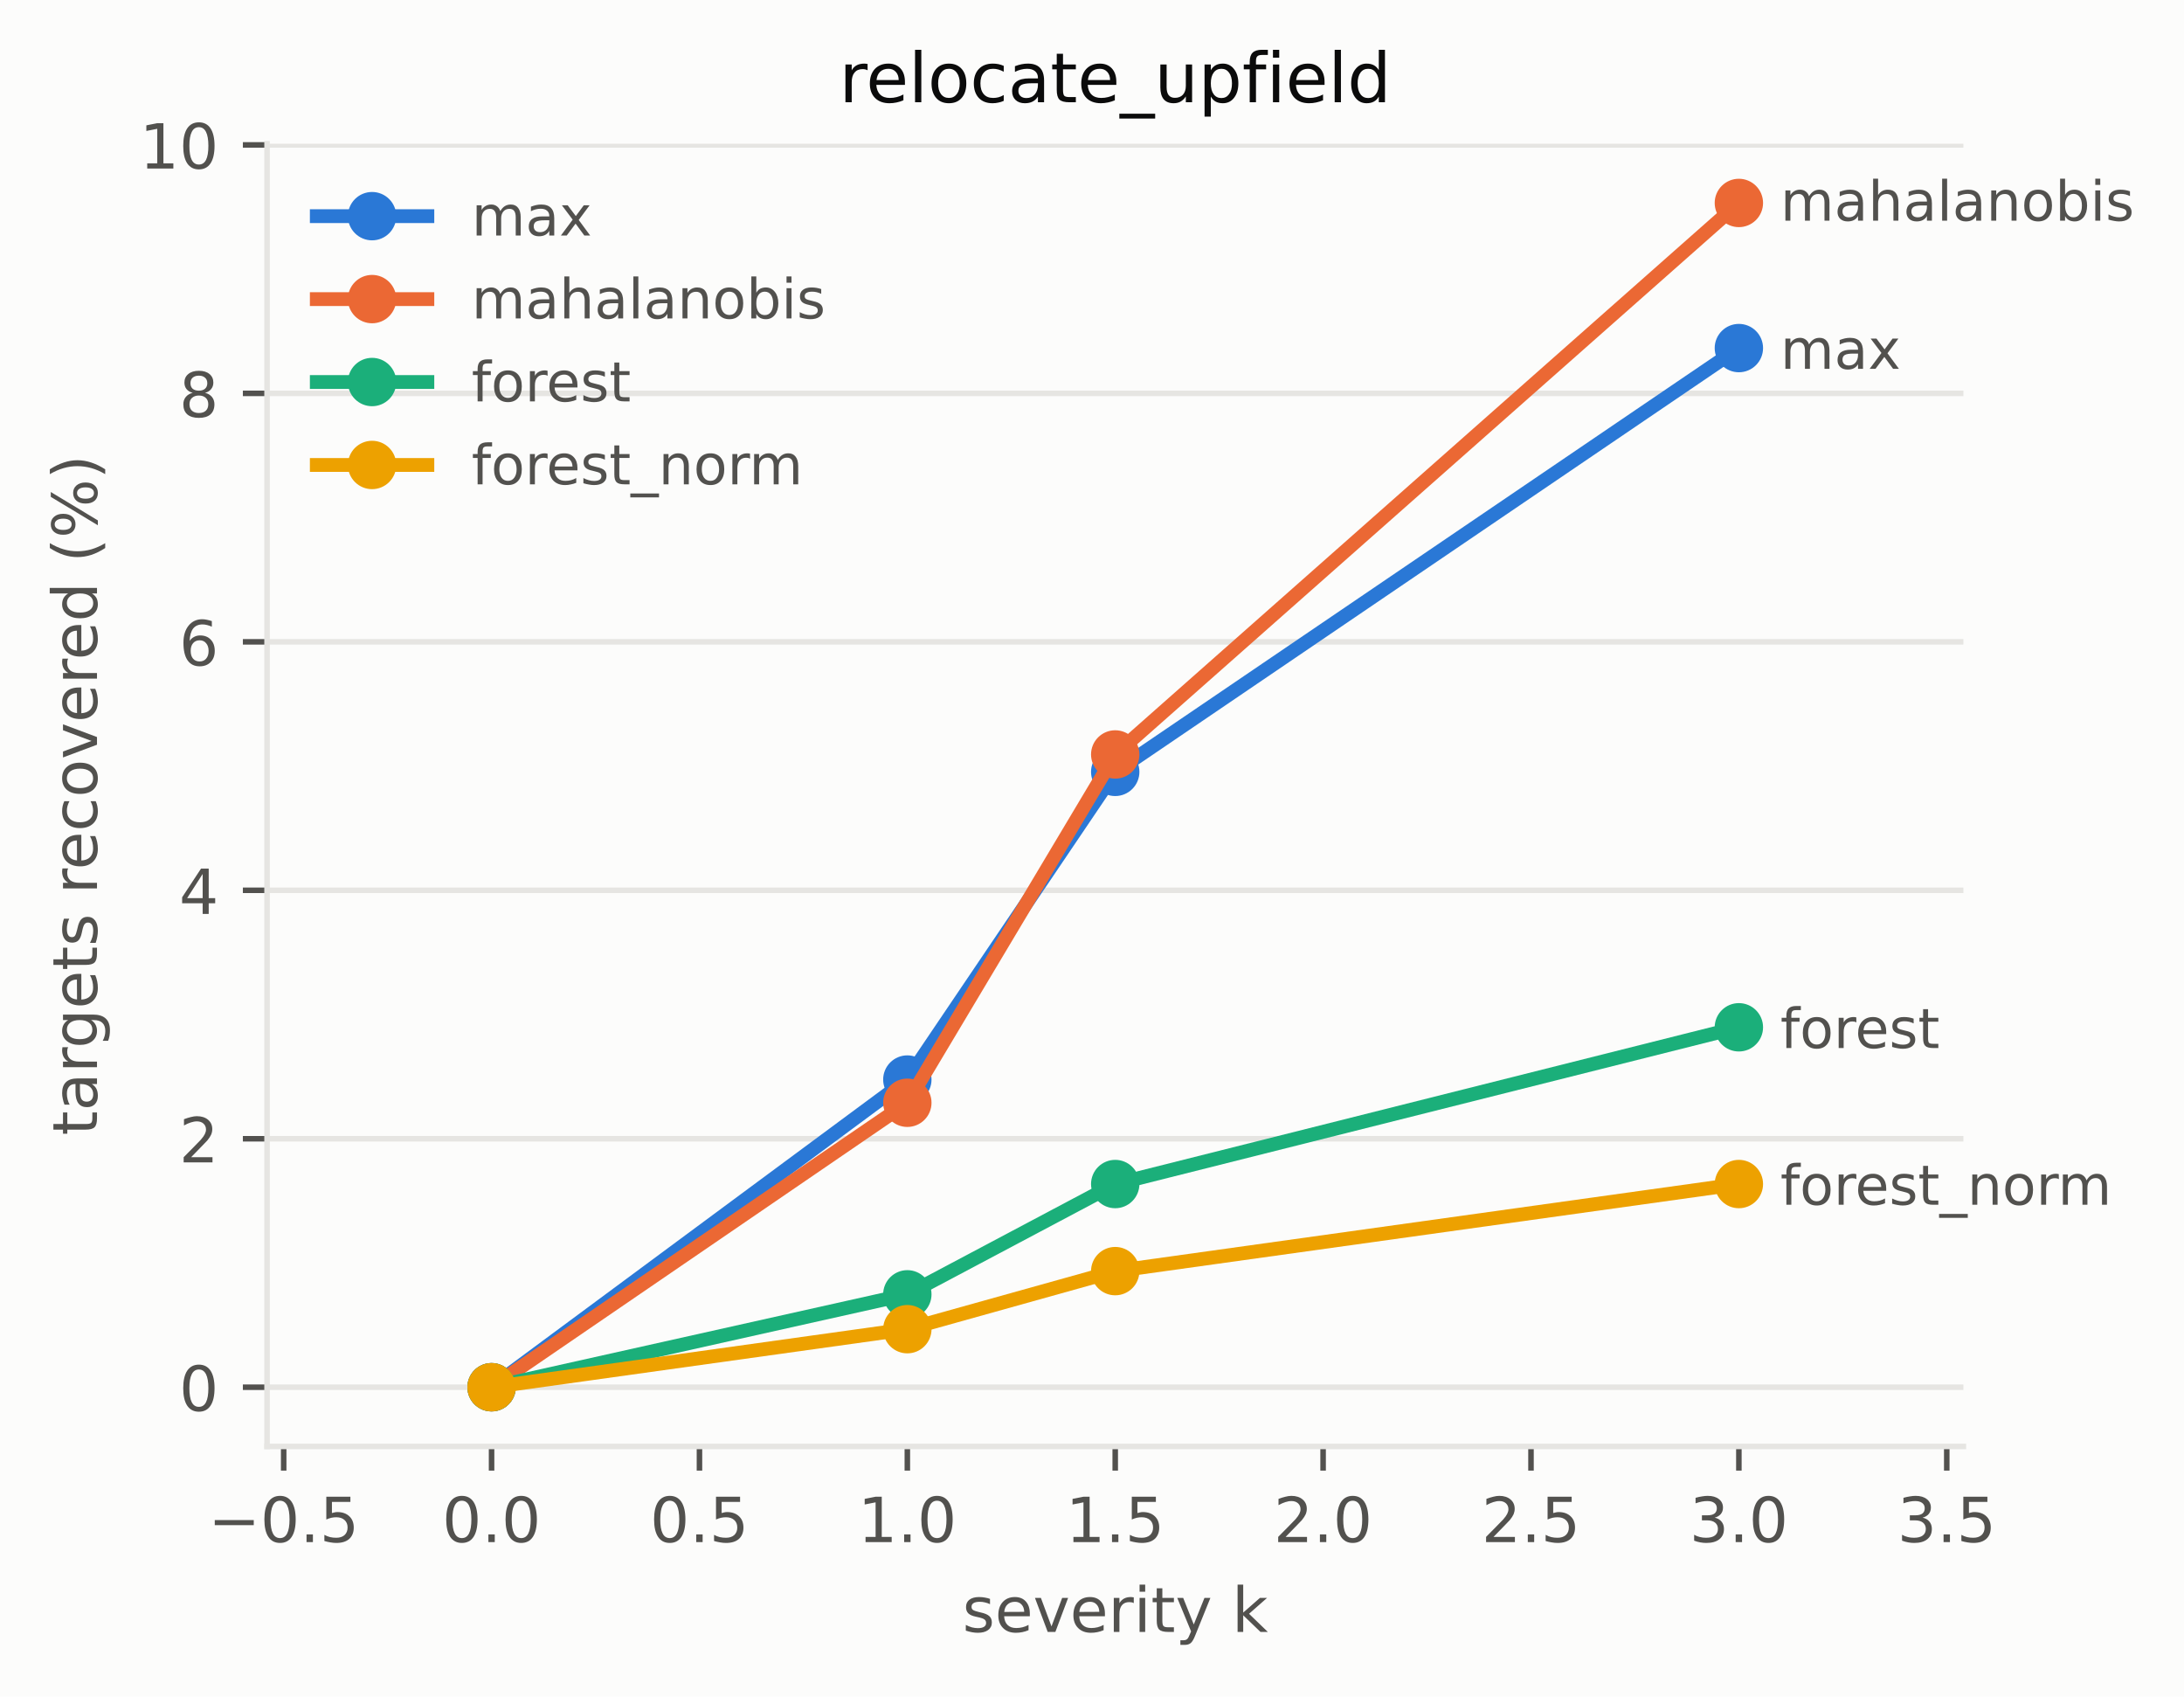
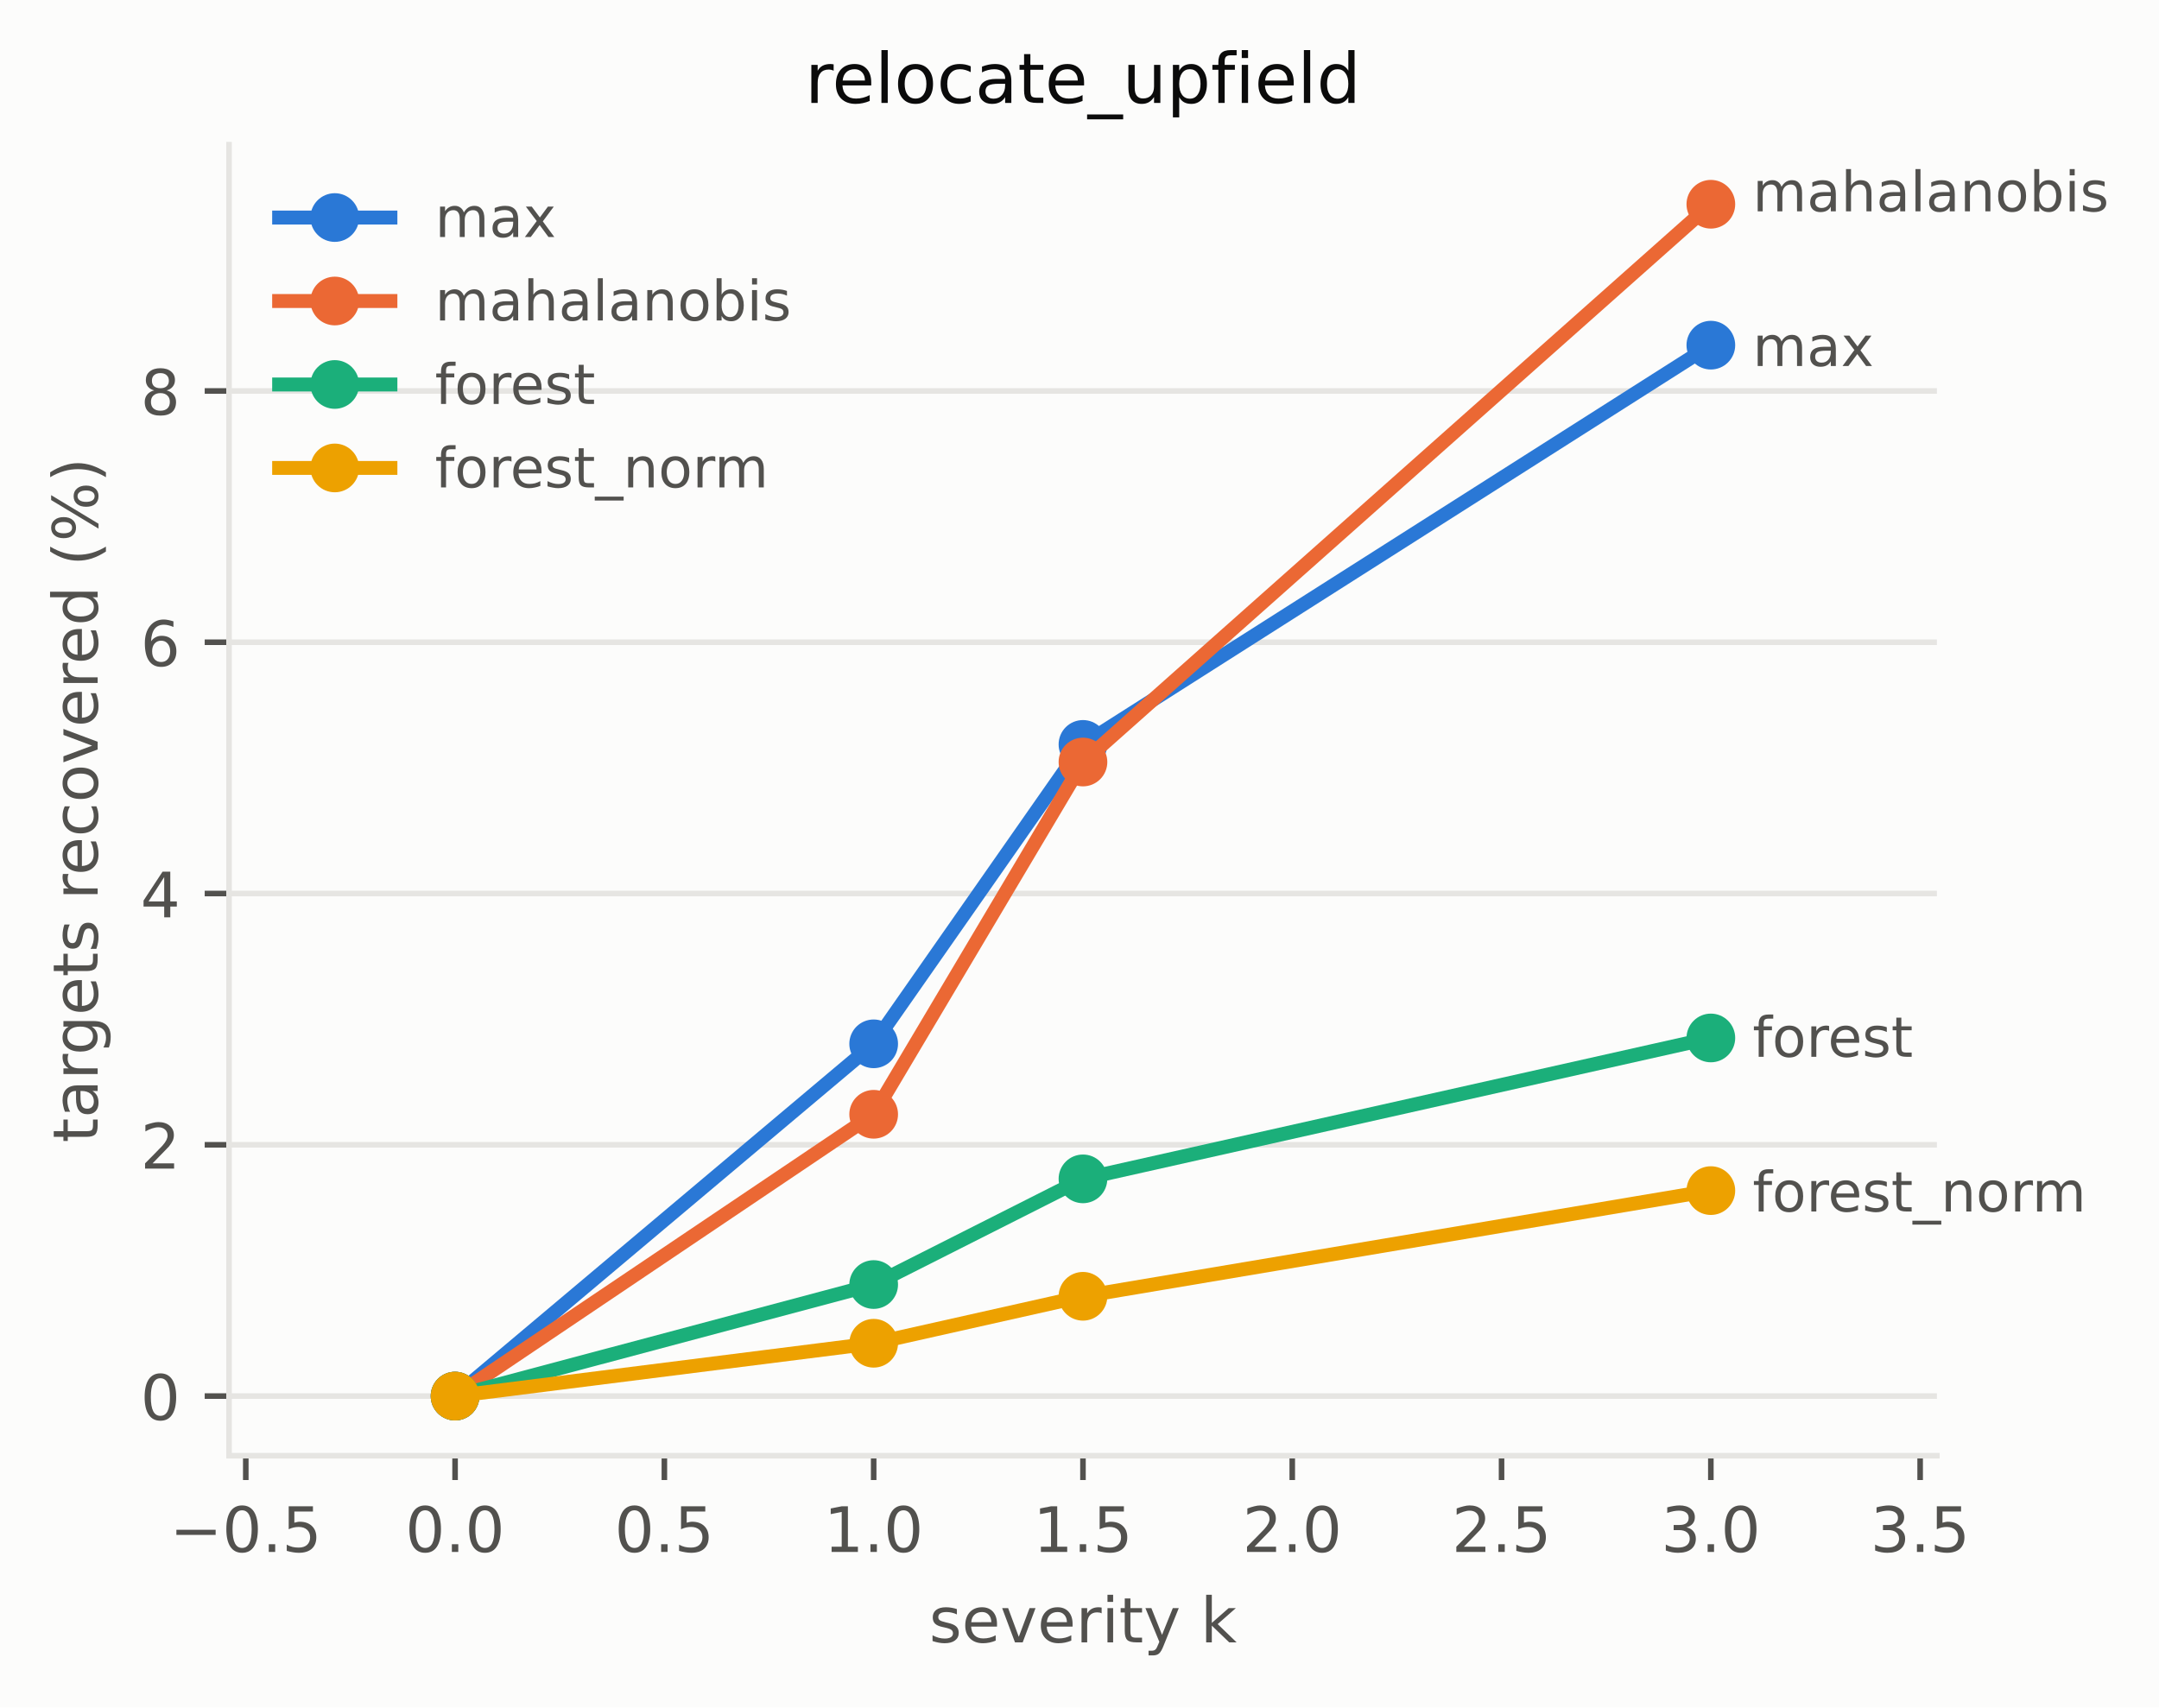
- <svg xmlns="http://www.w3.org/2000/svg" xmlns:xlink="http://www.w3.org/1999/xlink" width="316.104pt" height="245.495pt" viewBox="0 0 316.104 245.495" version="1.1">
+ <svg xmlns="http://www.w3.org/2000/svg" xmlns:xlink="http://www.w3.org/1999/xlink" width="310.378pt" height="245.495pt" viewBox="0 0 310.378 245.495" version="1.1">
  <defs>
    <style type="text/css">*{stroke-linejoin: round; stroke-linecap: butt}</style>
  </defs>
  <g id="figure_1">
    <g id="patch_1">
-       <path d="M 0 245.495 L 316.104 245.495 L 316.104 0 L 0 0 z " style="fill: #fcfcfb" />
+       <path d="M 0 245.495 L 310.378 245.495 L 310.378 0 L 0 0 z " style="fill: #fcfcfb" />
    </g>
    <g id="axes_1">
      <g id="patch_2">
-         <path d="M 38.653 209.294 L 284.173 209.294 L 284.173 20.798 L 38.653 20.798 z " style="fill: #fcfcfb" />
+         <path d="M 32.927 209.294 L 278.447 209.294 L 278.447 20.798 L 32.927 20.798 z " style="fill: #fcfcfb" />
      </g>
      <g id="matplotlib.axis_1">
        <g id="xtick_1">
          <g id="line2d_1">
            <defs>
              <path id="m1c0cf310b4" d="M 0 0 L 0 3.5 " style="stroke: #52514e; stroke-width: 0.8" />
            </defs>
            <g>
-               <use xlink:href="#m1c0cf310b4" x="41.06" y="209.294" style="fill: #52514e; stroke: #52514e; stroke-width: 0.8" />
+               <use xlink:href="#m1c0cf310b4" x="35.334" y="209.294" style="fill: #52514e; stroke: #52514e; stroke-width: 0.8" />
            </g>
          </g>
          <g id="text_1">
-             <text style="font-size: 9px; font-family: 'DejaVu Sans', 'Bitstream Vera Sans', 'Computer Modern Sans Serif', 'Lucida Grande', 'Verdana', 'Geneva', 'Lucid', 'Arial', 'Helvetica', 'Avant Garde', sans-serif; text-anchor: middle; fill: #52514e" x="41.06" y="223.132" transform="rotate(-0 41.06026 223.1323)">−0.5</text>
+             <text style="font-size: 9px; font-family: 'DejaVu Sans', 'Bitstream Vera Sans', 'Computer Modern Sans Serif', 'Lucida Grande', 'Verdana', 'Geneva', 'Lucid', 'Arial', 'Helvetica', 'Avant Garde', sans-serif; text-anchor: middle; fill: #52514e" x="35.334" y="223.132" transform="rotate(-0 35.33401 223.1323)">−0.5</text>
          </g>
        </g>
        <g id="xtick_2">
          <g id="line2d_2">
            <g>
-               <use xlink:href="#m1c0cf310b4" x="71.148" y="209.294" style="fill: #52514e; stroke: #52514e; stroke-width: 0.8" />
+               <use xlink:href="#m1c0cf310b4" x="65.422" y="209.294" style="fill: #52514e; stroke: #52514e; stroke-width: 0.8" />
            </g>
          </g>
          <g id="text_2">
-             <text style="font-size: 9px; font-family: 'DejaVu Sans', 'Bitstream Vera Sans', 'Computer Modern Sans Serif', 'Lucida Grande', 'Verdana', 'Geneva', 'Lucid', 'Arial', 'Helvetica', 'Avant Garde', sans-serif; text-anchor: middle; fill: #52514e" x="71.148" y="223.132" transform="rotate(-0 71.1485 223.1323)">0.0</text>
+             <text style="font-size: 9px; font-family: 'DejaVu Sans', 'Bitstream Vera Sans', 'Computer Modern Sans Serif', 'Lucida Grande', 'Verdana', 'Geneva', 'Lucid', 'Arial', 'Helvetica', 'Avant Garde', sans-serif; text-anchor: middle; fill: #52514e" x="65.422" y="223.132" transform="rotate(-0 65.42225 223.1323)">0.0</text>
          </g>
        </g>
        <g id="xtick_3">
          <g id="line2d_3">
            <g>
-               <use xlink:href="#m1c0cf310b4" x="101.237" y="209.294" style="fill: #52514e; stroke: #52514e; stroke-width: 0.8" />
+               <use xlink:href="#m1c0cf310b4" x="95.51" y="209.294" style="fill: #52514e; stroke: #52514e; stroke-width: 0.8" />
            </g>
          </g>
          <g id="text_3">
-             <text style="font-size: 9px; font-family: 'DejaVu Sans', 'Bitstream Vera Sans', 'Computer Modern Sans Serif', 'Lucida Grande', 'Verdana', 'Geneva', 'Lucid', 'Arial', 'Helvetica', 'Avant Garde', sans-serif; text-anchor: middle; fill: #52514e" x="101.237" y="223.132" transform="rotate(-0 101.2367 223.1323)">0.5</text>
+             <text style="font-size: 9px; font-family: 'DejaVu Sans', 'Bitstream Vera Sans', 'Computer Modern Sans Serif', 'Lucida Grande', 'Verdana', 'Geneva', 'Lucid', 'Arial', 'Helvetica', 'Avant Garde', sans-serif; text-anchor: middle; fill: #52514e" x="95.51" y="223.132" transform="rotate(-0 95.51048 223.1323)">0.5</text>
          </g>
        </g>
        <g id="xtick_4">
          <g id="line2d_4">
            <g>
-               <use xlink:href="#m1c0cf310b4" x="131.325" y="209.294" style="fill: #52514e; stroke: #52514e; stroke-width: 0.8" />
+               <use xlink:href="#m1c0cf310b4" x="125.599" y="209.294" style="fill: #52514e; stroke: #52514e; stroke-width: 0.8" />
            </g>
          </g>
          <g id="text_4">
-             <text style="font-size: 9px; font-family: 'DejaVu Sans', 'Bitstream Vera Sans', 'Computer Modern Sans Serif', 'Lucida Grande', 'Verdana', 'Geneva', 'Lucid', 'Arial', 'Helvetica', 'Avant Garde', sans-serif; text-anchor: middle; fill: #52514e" x="131.325" y="223.132" transform="rotate(-0 131.325 223.1323)">1.0</text>
+             <text style="font-size: 9px; font-family: 'DejaVu Sans', 'Bitstream Vera Sans', 'Computer Modern Sans Serif', 'Lucida Grande', 'Verdana', 'Geneva', 'Lucid', 'Arial', 'Helvetica', 'Avant Garde', sans-serif; text-anchor: middle; fill: #52514e" x="125.599" y="223.132" transform="rotate(-0 125.5987 223.1323)">1.0</text>
          </g>
        </g>
        <g id="xtick_5">
          <g id="line2d_5">
            <g>
-               <use xlink:href="#m1c0cf310b4" x="161.413" y="209.294" style="fill: #52514e; stroke: #52514e; stroke-width: 0.8" />
+               <use xlink:href="#m1c0cf310b4" x="155.687" y="209.294" style="fill: #52514e; stroke: #52514e; stroke-width: 0.8" />
            </g>
          </g>
          <g id="text_5">
-             <text style="font-size: 9px; font-family: 'DejaVu Sans', 'Bitstream Vera Sans', 'Computer Modern Sans Serif', 'Lucida Grande', 'Verdana', 'Geneva', 'Lucid', 'Arial', 'Helvetica', 'Avant Garde', sans-serif; text-anchor: middle; fill: #52514e" x="161.413" y="223.132" transform="rotate(-0 161.4132 223.1323)">1.5</text>
+             <text style="font-size: 9px; font-family: 'DejaVu Sans', 'Bitstream Vera Sans', 'Computer Modern Sans Serif', 'Lucida Grande', 'Verdana', 'Geneva', 'Lucid', 'Arial', 'Helvetica', 'Avant Garde', sans-serif; text-anchor: middle; fill: #52514e" x="155.687" y="223.132" transform="rotate(-0 155.687 223.1323)">1.5</text>
          </g>
        </g>
        <g id="xtick_6">
          <g id="line2d_6">
            <g>
-               <use xlink:href="#m1c0cf310b4" x="191.501" y="209.294" style="fill: #52514e; stroke: #52514e; stroke-width: 0.8" />
+               <use xlink:href="#m1c0cf310b4" x="185.775" y="209.294" style="fill: #52514e; stroke: #52514e; stroke-width: 0.8" />
            </g>
          </g>
          <g id="text_6">
-             <text style="font-size: 9px; font-family: 'DejaVu Sans', 'Bitstream Vera Sans', 'Computer Modern Sans Serif', 'Lucida Grande', 'Verdana', 'Geneva', 'Lucid', 'Arial', 'Helvetica', 'Avant Garde', sans-serif; text-anchor: middle; fill: #52514e" x="191.501" y="223.132" transform="rotate(-0 191.5014 223.1323)">2.0</text>
+             <text style="font-size: 9px; font-family: 'DejaVu Sans', 'Bitstream Vera Sans', 'Computer Modern Sans Serif', 'Lucida Grande', 'Verdana', 'Geneva', 'Lucid', 'Arial', 'Helvetica', 'Avant Garde', sans-serif; text-anchor: middle; fill: #52514e" x="185.775" y="223.132" transform="rotate(-0 185.7752 223.1323)">2.0</text>
          </g>
        </g>
        <g id="xtick_7">
          <g id="line2d_7">
            <g>
-               <use xlink:href="#m1c0cf310b4" x="221.59" y="209.294" style="fill: #52514e; stroke: #52514e; stroke-width: 0.8" />
+               <use xlink:href="#m1c0cf310b4" x="215.863" y="209.294" style="fill: #52514e; stroke: #52514e; stroke-width: 0.8" />
            </g>
          </g>
          <g id="text_7">
-             <text style="font-size: 9px; font-family: 'DejaVu Sans', 'Bitstream Vera Sans', 'Computer Modern Sans Serif', 'Lucida Grande', 'Verdana', 'Geneva', 'Lucid', 'Arial', 'Helvetica', 'Avant Garde', sans-serif; text-anchor: middle; fill: #52514e" x="221.59" y="223.132" transform="rotate(-0 221.5897 223.1323)">2.5</text>
+             <text style="font-size: 9px; font-family: 'DejaVu Sans', 'Bitstream Vera Sans', 'Computer Modern Sans Serif', 'Lucida Grande', 'Verdana', 'Geneva', 'Lucid', 'Arial', 'Helvetica', 'Avant Garde', sans-serif; text-anchor: middle; fill: #52514e" x="215.863" y="223.132" transform="rotate(-0 215.8634 223.1323)">2.5</text>
          </g>
        </g>
        <g id="xtick_8">
          <g id="line2d_8">
            <g>
-               <use xlink:href="#m1c0cf310b4" x="251.678" y="209.294" style="fill: #52514e; stroke: #52514e; stroke-width: 0.8" />
+               <use xlink:href="#m1c0cf310b4" x="245.952" y="209.294" style="fill: #52514e; stroke: #52514e; stroke-width: 0.8" />
            </g>
          </g>
          <g id="text_8">
-             <text style="font-size: 9px; font-family: 'DejaVu Sans', 'Bitstream Vera Sans', 'Computer Modern Sans Serif', 'Lucida Grande', 'Verdana', 'Geneva', 'Lucid', 'Arial', 'Helvetica', 'Avant Garde', sans-serif; text-anchor: middle; fill: #52514e" x="251.678" y="223.132" transform="rotate(-0 251.6779 223.1323)">3.0</text>
+             <text style="font-size: 9px; font-family: 'DejaVu Sans', 'Bitstream Vera Sans', 'Computer Modern Sans Serif', 'Lucida Grande', 'Verdana', 'Geneva', 'Lucid', 'Arial', 'Helvetica', 'Avant Garde', sans-serif; text-anchor: middle; fill: #52514e" x="245.952" y="223.132" transform="rotate(-0 245.9517 223.1323)">3.0</text>
          </g>
        </g>
        <g id="xtick_9">
          <g id="line2d_9">
            <g>
-               <use xlink:href="#m1c0cf310b4" x="281.766" y="209.294" style="fill: #52514e; stroke: #52514e; stroke-width: 0.8" />
+               <use xlink:href="#m1c0cf310b4" x="276.04" y="209.294" style="fill: #52514e; stroke: #52514e; stroke-width: 0.8" />
            </g>
          </g>
          <g id="text_9">
-             <text style="font-size: 9px; font-family: 'DejaVu Sans', 'Bitstream Vera Sans', 'Computer Modern Sans Serif', 'Lucida Grande', 'Verdana', 'Geneva', 'Lucid', 'Arial', 'Helvetica', 'Avant Garde', sans-serif; text-anchor: middle; fill: #52514e" x="281.766" y="223.132" transform="rotate(-0 281.7661 223.1323)">3.5</text>
+             <text style="font-size: 9px; font-family: 'DejaVu Sans', 'Bitstream Vera Sans', 'Computer Modern Sans Serif', 'Lucida Grande', 'Verdana', 'Geneva', 'Lucid', 'Arial', 'Helvetica', 'Avant Garde', sans-serif; text-anchor: middle; fill: #52514e" x="276.04" y="223.132" transform="rotate(-0 276.0399 223.1323)">3.5</text>
          </g>
        </g>
        <g id="text_10">
-           <text style="font-size: 9px; font-family: 'DejaVu Sans', 'Bitstream Vera Sans', 'Computer Modern Sans Serif', 'Lucida Grande', 'Verdana', 'Geneva', 'Lucid', 'Arial', 'Helvetica', 'Avant Garde', sans-serif; text-anchor: middle; fill: #52514e" x="161.413" y="236.133" transform="rotate(-0 161.4132 236.133)">severity k</text>
+           <text style="font-size: 9px; font-family: 'DejaVu Sans', 'Bitstream Vera Sans', 'Computer Modern Sans Serif', 'Lucida Grande', 'Verdana', 'Geneva', 'Lucid', 'Arial', 'Helvetica', 'Avant Garde', sans-serif; text-anchor: middle; fill: #52514e" x="155.687" y="236.133" transform="rotate(-0 155.687 236.133)">severity k</text>
        </g>
      </g>
      <g id="matplotlib.axis_2">
        <g id="ytick_1">
          <g id="line2d_10">
-             <path d="M 38.653 200.726 L 284.173 200.726 " clip-path="url(#pa09d93c2f1)" style="fill: none; stroke: #e6e5e2; stroke-width: 0.8; stroke-linecap: square" />
+             <path d="M 32.927 200.726 L 278.447 200.726 " clip-path="url(#p00dc9620b4)" style="fill: none; stroke: #e6e5e2; stroke-width: 0.8; stroke-linecap: square" />
          </g>
          <g id="line2d_11">
            <defs>
              <path id="m9482fce99a" d="M 0 0 L -3.5 0 " style="stroke: #52514e; stroke-width: 0.8" />
            </defs>
            <g>
-               <use xlink:href="#m9482fce99a" x="38.653" y="200.726" style="fill: #52514e; stroke: #52514e; stroke-width: 0.8" />
+               <use xlink:href="#m9482fce99a" x="32.927" y="200.726" style="fill: #52514e; stroke: #52514e; stroke-width: 0.8" />
            </g>
          </g>
          <g id="text_11">
-             <text style="font-size: 9px; font-family: 'DejaVu Sans', 'Bitstream Vera Sans', 'Computer Modern Sans Serif', 'Lucida Grande', 'Verdana', 'Geneva', 'Lucid', 'Arial', 'Helvetica', 'Avant Garde', sans-serif; text-anchor: end; fill: #52514e" x="31.653" y="204.145" transform="rotate(-0 31.6532 204.1454)">0</text>
+             <text style="font-size: 9px; font-family: 'DejaVu Sans', 'Bitstream Vera Sans', 'Computer Modern Sans Serif', 'Lucida Grande', 'Verdana', 'Geneva', 'Lucid', 'Arial', 'Helvetica', 'Avant Garde', sans-serif; text-anchor: end; fill: #52514e" x="25.927" y="204.145" transform="rotate(-0 25.92695 204.1454)">0</text>
          </g>
        </g>
        <g id="ytick_2">
          <g id="line2d_12">
-             <path d="M 38.653 164.774 L 284.173 164.774 " clip-path="url(#pa09d93c2f1)" style="fill: none; stroke: #e6e5e2; stroke-width: 0.8; stroke-linecap: square" />
+             <path d="M 32.927 164.597 L 278.447 164.597 " clip-path="url(#p00dc9620b4)" style="fill: none; stroke: #e6e5e2; stroke-width: 0.8; stroke-linecap: square" />
          </g>
          <g id="line2d_13">
            <g>
-               <use xlink:href="#m9482fce99a" x="38.653" y="164.774" style="fill: #52514e; stroke: #52514e; stroke-width: 0.8" />
+               <use xlink:href="#m9482fce99a" x="32.927" y="164.597" style="fill: #52514e; stroke: #52514e; stroke-width: 0.8" />
            </g>
          </g>
          <g id="text_12">
-             <text style="font-size: 9px; font-family: 'DejaVu Sans', 'Bitstream Vera Sans', 'Computer Modern Sans Serif', 'Lucida Grande', 'Verdana', 'Geneva', 'Lucid', 'Arial', 'Helvetica', 'Avant Garde', sans-serif; text-anchor: end; fill: #52514e" x="31.653" y="168.193" transform="rotate(-0 31.6532 168.1934)">2</text>
+             <text style="font-size: 9px; font-family: 'DejaVu Sans', 'Bitstream Vera Sans', 'Computer Modern Sans Serif', 'Lucida Grande', 'Verdana', 'Geneva', 'Lucid', 'Arial', 'Helvetica', 'Avant Garde', sans-serif; text-anchor: end; fill: #52514e" x="25.927" y="168.016" transform="rotate(-0 25.92695 168.0163)">2</text>
          </g>
        </g>
        <g id="ytick_3">
          <g id="line2d_14">
-             <path d="M 38.653 128.822 L 284.173 128.822 " clip-path="url(#pa09d93c2f1)" style="fill: none; stroke: #e6e5e2; stroke-width: 0.8; stroke-linecap: square" />
+             <path d="M 32.927 128.468 L 278.447 128.468 " clip-path="url(#p00dc9620b4)" style="fill: none; stroke: #e6e5e2; stroke-width: 0.8; stroke-linecap: square" />
          </g>
          <g id="line2d_15">
            <g>
-               <use xlink:href="#m9482fce99a" x="38.653" y="128.822" style="fill: #52514e; stroke: #52514e; stroke-width: 0.8" />
+               <use xlink:href="#m9482fce99a" x="32.927" y="128.468" style="fill: #52514e; stroke: #52514e; stroke-width: 0.8" />
            </g>
          </g>
          <g id="text_13">
-             <text style="font-size: 9px; font-family: 'DejaVu Sans', 'Bitstream Vera Sans', 'Computer Modern Sans Serif', 'Lucida Grande', 'Verdana', 'Geneva', 'Lucid', 'Arial', 'Helvetica', 'Avant Garde', sans-serif; text-anchor: end; fill: #52514e" x="31.653" y="132.241" transform="rotate(-0 31.6532 132.2414)">4</text>
+             <text style="font-size: 9px; font-family: 'DejaVu Sans', 'Bitstream Vera Sans', 'Computer Modern Sans Serif', 'Lucida Grande', 'Verdana', 'Geneva', 'Lucid', 'Arial', 'Helvetica', 'Avant Garde', sans-serif; text-anchor: end; fill: #52514e" x="25.927" y="131.887" transform="rotate(-0 25.92695 131.8872)">4</text>
          </g>
        </g>
        <g id="ytick_4">
          <g id="line2d_16">
-             <path d="M 38.653 92.87 L 284.173 92.87 " clip-path="url(#pa09d93c2f1)" style="fill: none; stroke: #e6e5e2; stroke-width: 0.8; stroke-linecap: square" />
+             <path d="M 32.927 92.339 L 278.447 92.339 " clip-path="url(#p00dc9620b4)" style="fill: none; stroke: #e6e5e2; stroke-width: 0.8; stroke-linecap: square" />
          </g>
          <g id="line2d_17">
            <g>
-               <use xlink:href="#m9482fce99a" x="38.653" y="92.87" style="fill: #52514e; stroke: #52514e; stroke-width: 0.8" />
+               <use xlink:href="#m9482fce99a" x="32.927" y="92.339" style="fill: #52514e; stroke: #52514e; stroke-width: 0.8" />
            </g>
          </g>
          <g id="text_14">
-             <text style="font-size: 9px; font-family: 'DejaVu Sans', 'Bitstream Vera Sans', 'Computer Modern Sans Serif', 'Lucida Grande', 'Verdana', 'Geneva', 'Lucid', 'Arial', 'Helvetica', 'Avant Garde', sans-serif; text-anchor: end; fill: #52514e" x="31.653" y="96.289" transform="rotate(-0 31.6532 96.28938)">6</text>
+             <text style="font-size: 9px; font-family: 'DejaVu Sans', 'Bitstream Vera Sans', 'Computer Modern Sans Serif', 'Lucida Grande', 'Verdana', 'Geneva', 'Lucid', 'Arial', 'Helvetica', 'Avant Garde', sans-serif; text-anchor: end; fill: #52514e" x="25.927" y="95.758" transform="rotate(-0 25.92695 95.75807)">6</text>
          </g>
        </g>
        <g id="ytick_5">
          <g id="line2d_18">
-             <path d="M 38.653 56.918 L 284.173 56.918 " clip-path="url(#pa09d93c2f1)" style="fill: none; stroke: #e6e5e2; stroke-width: 0.8; stroke-linecap: square" />
+             <path d="M 32.927 56.21 L 278.447 56.21 " clip-path="url(#p00dc9620b4)" style="fill: none; stroke: #e6e5e2; stroke-width: 0.8; stroke-linecap: square" />
          </g>
          <g id="line2d_19">
            <g>
-               <use xlink:href="#m9482fce99a" x="38.653" y="56.918" style="fill: #52514e; stroke: #52514e; stroke-width: 0.8" />
+               <use xlink:href="#m9482fce99a" x="32.927" y="56.21" style="fill: #52514e; stroke: #52514e; stroke-width: 0.8" />
            </g>
          </g>
          <g id="text_15">
-             <text style="font-size: 9px; font-family: 'DejaVu Sans', 'Bitstream Vera Sans', 'Computer Modern Sans Serif', 'Lucida Grande', 'Verdana', 'Geneva', 'Lucid', 'Arial', 'Helvetica', 'Avant Garde', sans-serif; text-anchor: end; fill: #52514e" x="31.653" y="60.337" transform="rotate(-0 31.6532 60.33738)">8</text>
-           </g>
-         </g>
-         <g id="ytick_6">
-           <g id="line2d_20">
-             <path d="M 38.653 20.966 L 284.173 20.966 " clip-path="url(#pa09d93c2f1)" style="fill: none; stroke: #e6e5e2; stroke-width: 0.8; stroke-linecap: square" />
-           </g>
-           <g id="line2d_21">
-             <g>
-               <use xlink:href="#m9482fce99a" x="38.653" y="20.966" style="fill: #52514e; stroke: #52514e; stroke-width: 0.8" />
-             </g>
-           </g>
-           <g id="text_16">
-             <text style="font-size: 9px; font-family: 'DejaVu Sans', 'Bitstream Vera Sans', 'Computer Modern Sans Serif', 'Lucida Grande', 'Verdana', 'Geneva', 'Lucid', 'Arial', 'Helvetica', 'Avant Garde', sans-serif; text-anchor: end; fill: #52514e" x="31.653" y="24.385" transform="rotate(-0 31.6532 24.38538)">10</text>
-           </g>
-         </g>
-         <g id="text_17">
+             <text style="font-size: 9px; font-family: 'DejaVu Sans', 'Bitstream Vera Sans', 'Computer Modern Sans Serif', 'Lucida Grande', 'Verdana', 'Geneva', 'Lucid', 'Arial', 'Helvetica', 'Avant Garde', sans-serif; text-anchor: end; fill: #52514e" x="25.927" y="59.629" transform="rotate(-0 25.92695 59.62897)">8</text>
+           </g>
+         </g>
+         <g id="text_16">
          <text style="font-size: 9px; font-family: 'DejaVu Sans', 'Bitstream Vera Sans', 'Computer Modern Sans Serif', 'Lucida Grande', 'Verdana', 'Geneva', 'Lucid', 'Arial', 'Helvetica', 'Avant Garde', sans-serif; text-anchor: middle; fill: #52514e" x="14.039" y="115.046" transform="rotate(-90 14.03859 115.0464)">targets recovered (%)</text>
        </g>
      </g>
+       <g id="line2d_20">
+         <path d="M 65.422 200.726 L 125.599 150.078 L 155.687 107.027 L 245.952 49.626 " clip-path="url(#p00dc9620b4)" style="fill: none; stroke: #2a78d6; stroke-width: 2; stroke-linecap: square" />
+         <defs>
+           <path id="m87b39bc6f3" d="M 0 3 C 0.796 3 1.559 2.684 2.121 2.121 C 2.684 1.559 3 0.796 3 0 C 3 -0.796 2.684 -1.559 2.121 -2.121 C 1.559 -2.684 0.796 -3 0 -3 C -0.796 -3 -1.559 -2.684 -2.121 -2.121 C -2.684 -1.559 -3 -0.796 -3 0 C -3 0.796 -2.684 1.559 -2.121 2.121 C -1.559 2.684 -0.796 3 0 3 z " style="stroke: #2a78d6" />
+         </defs>
+         <g clip-path="url(#p00dc9620b4)">
+           <use xlink:href="#m87b39bc6f3" x="65.422" y="200.726" style="fill: #2a78d6; stroke: #2a78d6" />
+           <use xlink:href="#m87b39bc6f3" x="125.599" y="150.078" style="fill: #2a78d6; stroke: #2a78d6" />
+           <use xlink:href="#m87b39bc6f3" x="155.687" y="107.027" style="fill: #2a78d6; stroke: #2a78d6" />
+           <use xlink:href="#m87b39bc6f3" x="245.952" y="49.626" style="fill: #2a78d6; stroke: #2a78d6" />
+         </g>
+       </g>
+       <g id="line2d_21">
+         <path d="M 65.422 200.726 L 125.599 160.208 L 155.687 109.56 L 245.952 29.366 " clip-path="url(#p00dc9620b4)" style="fill: none; stroke: #eb6834; stroke-width: 2; stroke-linecap: square" />
+         <defs>
+           <path id="m221498b6f1" d="M 0 3 C 0.796 3 1.559 2.684 2.121 2.121 C 2.684 1.559 3 0.796 3 0 C 3 -0.796 2.684 -1.559 2.121 -2.121 C 1.559 -2.684 0.796 -3 0 -3 C -0.796 -3 -1.559 -2.684 -2.121 -2.121 C -2.684 -1.559 -3 -0.796 -3 0 C -3 0.796 -2.684 1.559 -2.121 2.121 C -1.559 2.684 -0.796 3 0 3 z " style="stroke: #eb6834" />
+         </defs>
+         <g clip-path="url(#p00dc9620b4)">
+           <use xlink:href="#m221498b6f1" x="65.422" y="200.726" style="fill: #eb6834; stroke: #eb6834" />
+           <use xlink:href="#m221498b6f1" x="125.599" y="160.208" style="fill: #eb6834; stroke: #eb6834" />
+           <use xlink:href="#m221498b6f1" x="155.687" y="109.56" style="fill: #eb6834; stroke: #eb6834" />
+           <use xlink:href="#m221498b6f1" x="245.952" y="29.366" style="fill: #eb6834; stroke: #eb6834" />
+         </g>
+       </g>
      <g id="line2d_22">
-         <path d="M 71.148 200.726 L 131.325 156.206 L 161.413 111.686 L 251.678 50.366 " clip-path="url(#pa09d93c2f1)" style="fill: none; stroke: #2a78d6; stroke-width: 2; stroke-linecap: square" />
-         <defs>
-           <path id="m87b39bc6f3" d="M 0 3 C 0.796 3 1.559 2.684 2.121 2.121 C 2.684 1.559 3 0.796 3 0 C 3 -0.796 2.684 -1.559 2.121 -2.121 C 1.559 -2.684 0.796 -3 0 -3 C -0.796 -3 -1.559 -2.684 -2.121 -2.121 C -2.684 -1.559 -3 -0.796 -3 0 C -3 0.796 -2.684 1.559 -2.121 2.121 C -1.559 2.684 -0.796 3 0 3 z " style="stroke: #2a78d6" />
-         </defs>
-         <g clip-path="url(#pa09d93c2f1)">
-           <use xlink:href="#m87b39bc6f3" x="71.148" y="200.726" style="fill: #2a78d6; stroke: #2a78d6" />
-           <use xlink:href="#m87b39bc6f3" x="131.325" y="156.206" style="fill: #2a78d6; stroke: #2a78d6" />
-           <use xlink:href="#m87b39bc6f3" x="161.413" y="111.686" style="fill: #2a78d6; stroke: #2a78d6" />
-           <use xlink:href="#m87b39bc6f3" x="251.678" y="50.366" style="fill: #2a78d6; stroke: #2a78d6" />
+         <path d="M 65.422 200.726 L 125.599 184.688 L 155.687 169.493 L 245.952 149.234 " clip-path="url(#p00dc9620b4)" style="fill: none; stroke: #1baf7a; stroke-width: 2; stroke-linecap: square" />
+         <defs>
+           <path id="m046e1da516" d="M 0 3 C 0.796 3 1.559 2.684 2.121 2.121 C 2.684 1.559 3 0.796 3 0 C 3 -0.796 2.684 -1.559 2.121 -2.121 C 1.559 -2.684 0.796 -3 0 -3 C -0.796 -3 -1.559 -2.684 -2.121 -2.121 C -2.684 -1.559 -3 -0.796 -3 0 C -3 0.796 -2.684 1.559 -2.121 2.121 C -1.559 2.684 -0.796 3 0 3 z " style="stroke: #1baf7a" />
+         </defs>
+         <g clip-path="url(#p00dc9620b4)">
+           <use xlink:href="#m046e1da516" x="65.422" y="200.726" style="fill: #1baf7a; stroke: #1baf7a" />
+           <use xlink:href="#m046e1da516" x="125.599" y="184.688" style="fill: #1baf7a; stroke: #1baf7a" />
+           <use xlink:href="#m046e1da516" x="155.687" y="169.493" style="fill: #1baf7a; stroke: #1baf7a" />
+           <use xlink:href="#m046e1da516" x="245.952" y="149.234" style="fill: #1baf7a; stroke: #1baf7a" />
        </g>
      </g>
      <g id="line2d_23">
-         <path d="M 71.148 200.726 L 131.325 159.566 L 161.413 109.166 L 251.678 29.366 " clip-path="url(#pa09d93c2f1)" style="fill: none; stroke: #eb6834; stroke-width: 2; stroke-linecap: square" />
-         <defs>
-           <path id="m221498b6f1" d="M 0 3 C 0.796 3 1.559 2.684 2.121 2.121 C 2.684 1.559 3 0.796 3 0 C 3 -0.796 2.684 -1.559 2.121 -2.121 C 1.559 -2.684 0.796 -3 0 -3 C -0.796 -3 -1.559 -2.684 -2.121 -2.121 C -2.684 -1.559 -3 -0.796 -3 0 C -3 0.796 -2.684 1.559 -2.121 2.121 C -1.559 2.684 -0.796 3 0 3 z " style="stroke: #eb6834" />
-         </defs>
-         <g clip-path="url(#pa09d93c2f1)">
-           <use xlink:href="#m221498b6f1" x="71.148" y="200.726" style="fill: #eb6834; stroke: #eb6834" />
-           <use xlink:href="#m221498b6f1" x="131.325" y="159.566" style="fill: #eb6834; stroke: #eb6834" />
-           <use xlink:href="#m221498b6f1" x="161.413" y="109.166" style="fill: #eb6834; stroke: #eb6834" />
-           <use xlink:href="#m221498b6f1" x="251.678" y="29.366" style="fill: #eb6834; stroke: #eb6834" />
-         </g>
-       </g>
-       <g id="line2d_24">
-         <path d="M 71.148 200.726 L 131.325 187.286 L 161.413 171.326 L 251.678 148.646 " clip-path="url(#pa09d93c2f1)" style="fill: none; stroke: #1baf7a; stroke-width: 2; stroke-linecap: square" />
-         <defs>
-           <path id="m046e1da516" d="M 0 3 C 0.796 3 1.559 2.684 2.121 2.121 C 2.684 1.559 3 0.796 3 0 C 3 -0.796 2.684 -1.559 2.121 -2.121 C 1.559 -2.684 0.796 -3 0 -3 C -0.796 -3 -1.559 -2.684 -2.121 -2.121 C -2.684 -1.559 -3 -0.796 -3 0 C -3 0.796 -2.684 1.559 -2.121 2.121 C -1.559 2.684 -0.796 3 0 3 z " style="stroke: #1baf7a" />
-         </defs>
-         <g clip-path="url(#pa09d93c2f1)">
-           <use xlink:href="#m046e1da516" x="71.148" y="200.726" style="fill: #1baf7a; stroke: #1baf7a" />
-           <use xlink:href="#m046e1da516" x="131.325" y="187.286" style="fill: #1baf7a; stroke: #1baf7a" />
-           <use xlink:href="#m046e1da516" x="161.413" y="171.326" style="fill: #1baf7a; stroke: #1baf7a" />
-           <use xlink:href="#m046e1da516" x="251.678" y="148.646" style="fill: #1baf7a; stroke: #1baf7a" />
-         </g>
-       </g>
-       <g id="line2d_25">
-         <path d="M 71.148 200.726 L 131.325 192.326 L 161.413 183.926 L 251.678 171.326 " clip-path="url(#pa09d93c2f1)" style="fill: none; stroke: #eda100; stroke-width: 2; stroke-linecap: square" />
+         <path d="M 65.422 200.726 L 125.599 193.129 L 155.687 186.376 L 245.952 171.182 " clip-path="url(#p00dc9620b4)" style="fill: none; stroke: #eda100; stroke-width: 2; stroke-linecap: square" />
        <defs>
          <path id="m26f9c0cba7" d="M 0 3 C 0.796 3 1.559 2.684 2.121 2.121 C 2.684 1.559 3 0.796 3 0 C 3 -0.796 2.684 -1.559 2.121 -2.121 C 1.559 -2.684 0.796 -3 0 -3 C -0.796 -3 -1.559 -2.684 -2.121 -2.121 C -2.684 -1.559 -3 -0.796 -3 0 C -3 0.796 -2.684 1.559 -2.121 2.121 C -1.559 2.684 -0.796 3 0 3 z " style="stroke: #eda100" />
        </defs>
-         <g clip-path="url(#pa09d93c2f1)">
-           <use xlink:href="#m26f9c0cba7" x="71.148" y="200.726" style="fill: #eda100; stroke: #eda100" />
-           <use xlink:href="#m26f9c0cba7" x="131.325" y="192.326" style="fill: #eda100; stroke: #eda100" />
-           <use xlink:href="#m26f9c0cba7" x="161.413" y="183.926" style="fill: #eda100; stroke: #eda100" />
-           <use xlink:href="#m26f9c0cba7" x="251.678" y="171.326" style="fill: #eda100; stroke: #eda100" />
+         <g clip-path="url(#p00dc9620b4)">
+           <use xlink:href="#m26f9c0cba7" x="65.422" y="200.726" style="fill: #eda100; stroke: #eda100" />
+           <use xlink:href="#m26f9c0cba7" x="125.599" y="193.129" style="fill: #eda100; stroke: #eda100" />
+           <use xlink:href="#m26f9c0cba7" x="155.687" y="186.376" style="fill: #eda100; stroke: #eda100" />
+           <use xlink:href="#m26f9c0cba7" x="245.952" y="171.182" style="fill: #eda100; stroke: #eda100" />
        </g>
      </g>
      <g id="patch_3">
-         <path d="M 38.653 209.294 L 38.653 20.798 " style="fill: none; stroke: #e6e5e2; stroke-width: 0.8; stroke-linejoin: miter; stroke-linecap: square" />
+         <path d="M 32.927 209.294 L 32.927 20.798 " style="fill: none; stroke: #e6e5e2; stroke-width: 0.8; stroke-linejoin: miter; stroke-linecap: square" />
      </g>
      <g id="patch_4">
-         <path d="M 38.653 209.294 L 284.173 209.294 " style="fill: none; stroke: #e6e5e2; stroke-width: 0.8; stroke-linejoin: miter; stroke-linecap: square" />
+         <path d="M 32.927 209.294 L 278.447 209.294 " style="fill: none; stroke: #e6e5e2; stroke-width: 0.8; stroke-linejoin: miter; stroke-linecap: square" />
+       </g>
+       <g id="text_17">
+         <text style="font-size: 8px; font-family: 'DejaVu Sans', 'Bitstream Vera Sans', 'Computer Modern Sans Serif', 'Lucida Grande', 'Verdana', 'Geneva', 'Lucid', 'Arial', 'Helvetica', 'Avant Garde', sans-serif; text-anchor: start; fill: #52514e" x="251.952" y="174.182" transform="rotate(-0 251.9517 174.1816)">forest_norm</text>
      </g>
      <g id="text_18">
-         <text style="font-size: 8px; font-family: 'DejaVu Sans', 'Bitstream Vera Sans', 'Computer Modern Sans Serif', 'Lucida Grande', 'Verdana', 'Geneva', 'Lucid', 'Arial', 'Helvetica', 'Avant Garde', sans-serif; text-anchor: start; fill: #52514e" x="257.678" y="174.326" transform="rotate(-0 257.6779 174.3264)">forest_norm</text>
+         <text style="font-size: 8px; font-family: 'DejaVu Sans', 'Bitstream Vera Sans', 'Computer Modern Sans Serif', 'Lucida Grande', 'Verdana', 'Geneva', 'Lucid', 'Arial', 'Helvetica', 'Avant Garde', sans-serif; text-anchor: start; fill: #52514e" x="251.952" y="151.943" transform="rotate(-0 251.9517 151.9428)">forest</text>
      </g>
      <g id="text_19">
-         <text style="font-size: 8px; font-family: 'DejaVu Sans', 'Bitstream Vera Sans', 'Computer Modern Sans Serif', 'Lucida Grande', 'Verdana', 'Geneva', 'Lucid', 'Arial', 'Helvetica', 'Avant Garde', sans-serif; text-anchor: start; fill: #52514e" x="257.678" y="151.646" transform="rotate(-0 257.6779 151.6464)">forest</text>
+         <text style="font-size: 8px; font-family: 'DejaVu Sans', 'Bitstream Vera Sans', 'Computer Modern Sans Serif', 'Lucida Grande', 'Verdana', 'Geneva', 'Lucid', 'Arial', 'Helvetica', 'Avant Garde', sans-serif; text-anchor: start; fill: #52514e" x="251.952" y="52.626" transform="rotate(-0 251.9517 52.62575)">max</text>
      </g>
      <g id="text_20">
-         <text style="font-size: 8px; font-family: 'DejaVu Sans', 'Bitstream Vera Sans', 'Computer Modern Sans Serif', 'Lucida Grande', 'Verdana', 'Geneva', 'Lucid', 'Arial', 'Helvetica', 'Avant Garde', sans-serif; text-anchor: start; fill: #52514e" x="257.678" y="53.366" transform="rotate(-0 257.6779 53.36644)">max</text>
+         <text style="font-size: 8px; font-family: 'DejaVu Sans', 'Bitstream Vera Sans', 'Computer Modern Sans Serif', 'Lucida Grande', 'Verdana', 'Geneva', 'Lucid', 'Arial', 'Helvetica', 'Avant Garde', sans-serif; text-anchor: start; fill: #52514e" x="251.952" y="30.387" transform="rotate(-0 251.9517 30.38693)">mahalanobis</text>
      </g>
      <g id="text_21">
-         <text style="font-size: 8px; font-family: 'DejaVu Sans', 'Bitstream Vera Sans', 'Computer Modern Sans Serif', 'Lucida Grande', 'Verdana', 'Geneva', 'Lucid', 'Arial', 'Helvetica', 'Avant Garde', sans-serif; text-anchor: start; fill: #52514e" x="257.678" y="31.93" transform="rotate(-0 257.6779 31.92964)">mahalanobis</text>
-       </g>
-       <g id="text_22">
-         <text style="font-size: 10px; font-family: 'DejaVu Sans', 'Bitstream Vera Sans', 'Computer Modern Sans Serif', 'Lucida Grande', 'Verdana', 'Geneva', 'Lucid', 'Arial', 'Helvetica', 'Avant Garde', sans-serif; text-anchor: middle; fill: #0b0b0b" x="161.413" y="14.798" transform="rotate(-0 161.4132 14.79844)">relocate_upfield</text>
+         <text style="font-size: 10px; font-family: 'DejaVu Sans', 'Bitstream Vera Sans', 'Computer Modern Sans Serif', 'Lucida Grande', 'Verdana', 'Geneva', 'Lucid', 'Arial', 'Helvetica', 'Avant Garde', sans-serif; text-anchor: middle; fill: #0b0b0b" x="155.687" y="14.798" transform="rotate(-0 155.687 14.79844)">relocate_upfield</text>
      </g>
      <g id="legend_1">
+         <g id="line2d_24">
+           <path d="M 40.127 31.277 L 48.127 31.277 L 56.127 31.277 " style="fill: none; stroke: #2a78d6; stroke-width: 2; stroke-linecap: square" />
+           <g>
+             <use xlink:href="#m87b39bc6f3" x="48.127" y="31.277" style="fill: #2a78d6; stroke: #2a78d6" />
+           </g>
+         </g>
+         <g id="text_22">
+           <text style="font-size: 8px; font-family: 'DejaVu Sans', 'Bitstream Vera Sans', 'Computer Modern Sans Serif', 'Lucida Grande', 'Verdana', 'Geneva', 'Lucid', 'Arial', 'Helvetica', 'Avant Garde', sans-serif; text-anchor: start; fill: #52514e" x="62.527" y="34.077" transform="rotate(-0 62.52695 34.07719)">max</text>
+         </g>
+         <g id="line2d_25">
+           <path d="M 40.127 43.278 L 48.127 43.278 L 56.127 43.278 " style="fill: none; stroke: #eb6834; stroke-width: 2; stroke-linecap: square" />
+           <g>
+             <use xlink:href="#m221498b6f1" x="48.127" y="43.278" style="fill: #eb6834; stroke: #eb6834" />
+           </g>
+         </g>
+         <g id="text_23">
+           <text style="font-size: 8px; font-family: 'DejaVu Sans', 'Bitstream Vera Sans', 'Computer Modern Sans Serif', 'Lucida Grande', 'Verdana', 'Geneva', 'Lucid', 'Arial', 'Helvetica', 'Avant Garde', sans-serif; text-anchor: start; fill: #52514e" x="62.527" y="46.078" transform="rotate(-0 62.52695 46.07781)">mahalanobis</text>
+         </g>
        <g id="line2d_26">
-           <path d="M 45.853 31.277 L 53.853 31.277 L 61.853 31.277 " style="fill: none; stroke: #2a78d6; stroke-width: 2; stroke-linecap: square" />
-           <g>
-             <use xlink:href="#m87b39bc6f3" x="53.853" y="31.277" style="fill: #2a78d6; stroke: #2a78d6" />
-           </g>
-         </g>
-         <g id="text_23">
-           <text style="font-size: 8px; font-family: 'DejaVu Sans', 'Bitstream Vera Sans', 'Computer Modern Sans Serif', 'Lucida Grande', 'Verdana', 'Geneva', 'Lucid', 'Arial', 'Helvetica', 'Avant Garde', sans-serif; text-anchor: start; fill: #52514e" x="68.253" y="34.077" transform="rotate(-0 68.2532 34.07719)">max</text>
+           <path d="M 40.127 55.278 L 48.127 55.278 L 56.127 55.278 " style="fill: none; stroke: #1baf7a; stroke-width: 2; stroke-linecap: square" />
+           <g>
+             <use xlink:href="#m046e1da516" x="48.127" y="55.278" style="fill: #1baf7a; stroke: #1baf7a" />
+           </g>
+         </g>
+         <g id="text_24">
+           <text style="font-size: 8px; font-family: 'DejaVu Sans', 'Bitstream Vera Sans', 'Computer Modern Sans Serif', 'Lucida Grande', 'Verdana', 'Geneva', 'Lucid', 'Arial', 'Helvetica', 'Avant Garde', sans-serif; text-anchor: start; fill: #52514e" x="62.527" y="58.078" transform="rotate(-0 62.52695 58.07844)">forest</text>
        </g>
        <g id="line2d_27">
-           <path d="M 45.853 43.278 L 53.853 43.278 L 61.853 43.278 " style="fill: none; stroke: #eb6834; stroke-width: 2; stroke-linecap: square" />
-           <g>
-             <use xlink:href="#m221498b6f1" x="53.853" y="43.278" style="fill: #eb6834; stroke: #eb6834" />
-           </g>
-         </g>
-         <g id="text_24">
-           <text style="font-size: 8px; font-family: 'DejaVu Sans', 'Bitstream Vera Sans', 'Computer Modern Sans Serif', 'Lucida Grande', 'Verdana', 'Geneva', 'Lucid', 'Arial', 'Helvetica', 'Avant Garde', sans-serif; text-anchor: start; fill: #52514e" x="68.253" y="46.078" transform="rotate(-0 68.2532 46.07781)">mahalanobis</text>
-         </g>
-         <g id="line2d_28">
-           <path d="M 45.853 55.278 L 53.853 55.278 L 61.853 55.278 " style="fill: none; stroke: #1baf7a; stroke-width: 2; stroke-linecap: square" />
-           <g>
-             <use xlink:href="#m046e1da516" x="53.853" y="55.278" style="fill: #1baf7a; stroke: #1baf7a" />
+           <path d="M 40.127 67.279 L 48.127 67.279 L 56.127 67.279 " style="fill: none; stroke: #eda100; stroke-width: 2; stroke-linecap: square" />
+           <g>
+             <use xlink:href="#m26f9c0cba7" x="48.127" y="67.279" style="fill: #eda100; stroke: #eda100" />
          </g>
        </g>
        <g id="text_25">
-           <text style="font-size: 8px; font-family: 'DejaVu Sans', 'Bitstream Vera Sans', 'Computer Modern Sans Serif', 'Lucida Grande', 'Verdana', 'Geneva', 'Lucid', 'Arial', 'Helvetica', 'Avant Garde', sans-serif; text-anchor: start; fill: #52514e" x="68.253" y="58.078" transform="rotate(-0 68.2532 58.07844)">forest</text>
-         </g>
-         <g id="line2d_29">
-           <path d="M 45.853 67.279 L 53.853 67.279 L 61.853 67.279 " style="fill: none; stroke: #eda100; stroke-width: 2; stroke-linecap: square" />
-           <g>
-             <use xlink:href="#m26f9c0cba7" x="53.853" y="67.279" style="fill: #eda100; stroke: #eda100" />
-           </g>
-         </g>
-         <g id="text_26">
-           <text style="font-size: 8px; font-family: 'DejaVu Sans', 'Bitstream Vera Sans', 'Computer Modern Sans Serif', 'Lucida Grande', 'Verdana', 'Geneva', 'Lucid', 'Arial', 'Helvetica', 'Avant Garde', sans-serif; text-anchor: start; fill: #52514e" x="68.253" y="70.079" transform="rotate(-0 68.2532 70.07906)">forest_norm</text>
+           <text style="font-size: 8px; font-family: 'DejaVu Sans', 'Bitstream Vera Sans', 'Computer Modern Sans Serif', 'Lucida Grande', 'Verdana', 'Geneva', 'Lucid', 'Arial', 'Helvetica', 'Avant Garde', sans-serif; text-anchor: start; fill: #52514e" x="62.527" y="70.079" transform="rotate(-0 62.52695 70.07906)">forest_norm</text>
        </g>
      </g>
    </g>
  </g>
  <defs>
-     <clipPath id="pa09d93c2f1">
-       <rect x="38.653" y="20.798" width="245.52" height="188.496" />
+     <clipPath id="p00dc9620b4">
+       <rect x="32.927" y="20.798" width="245.52" height="188.496" />
    </clipPath>
  </defs>
</svg>
